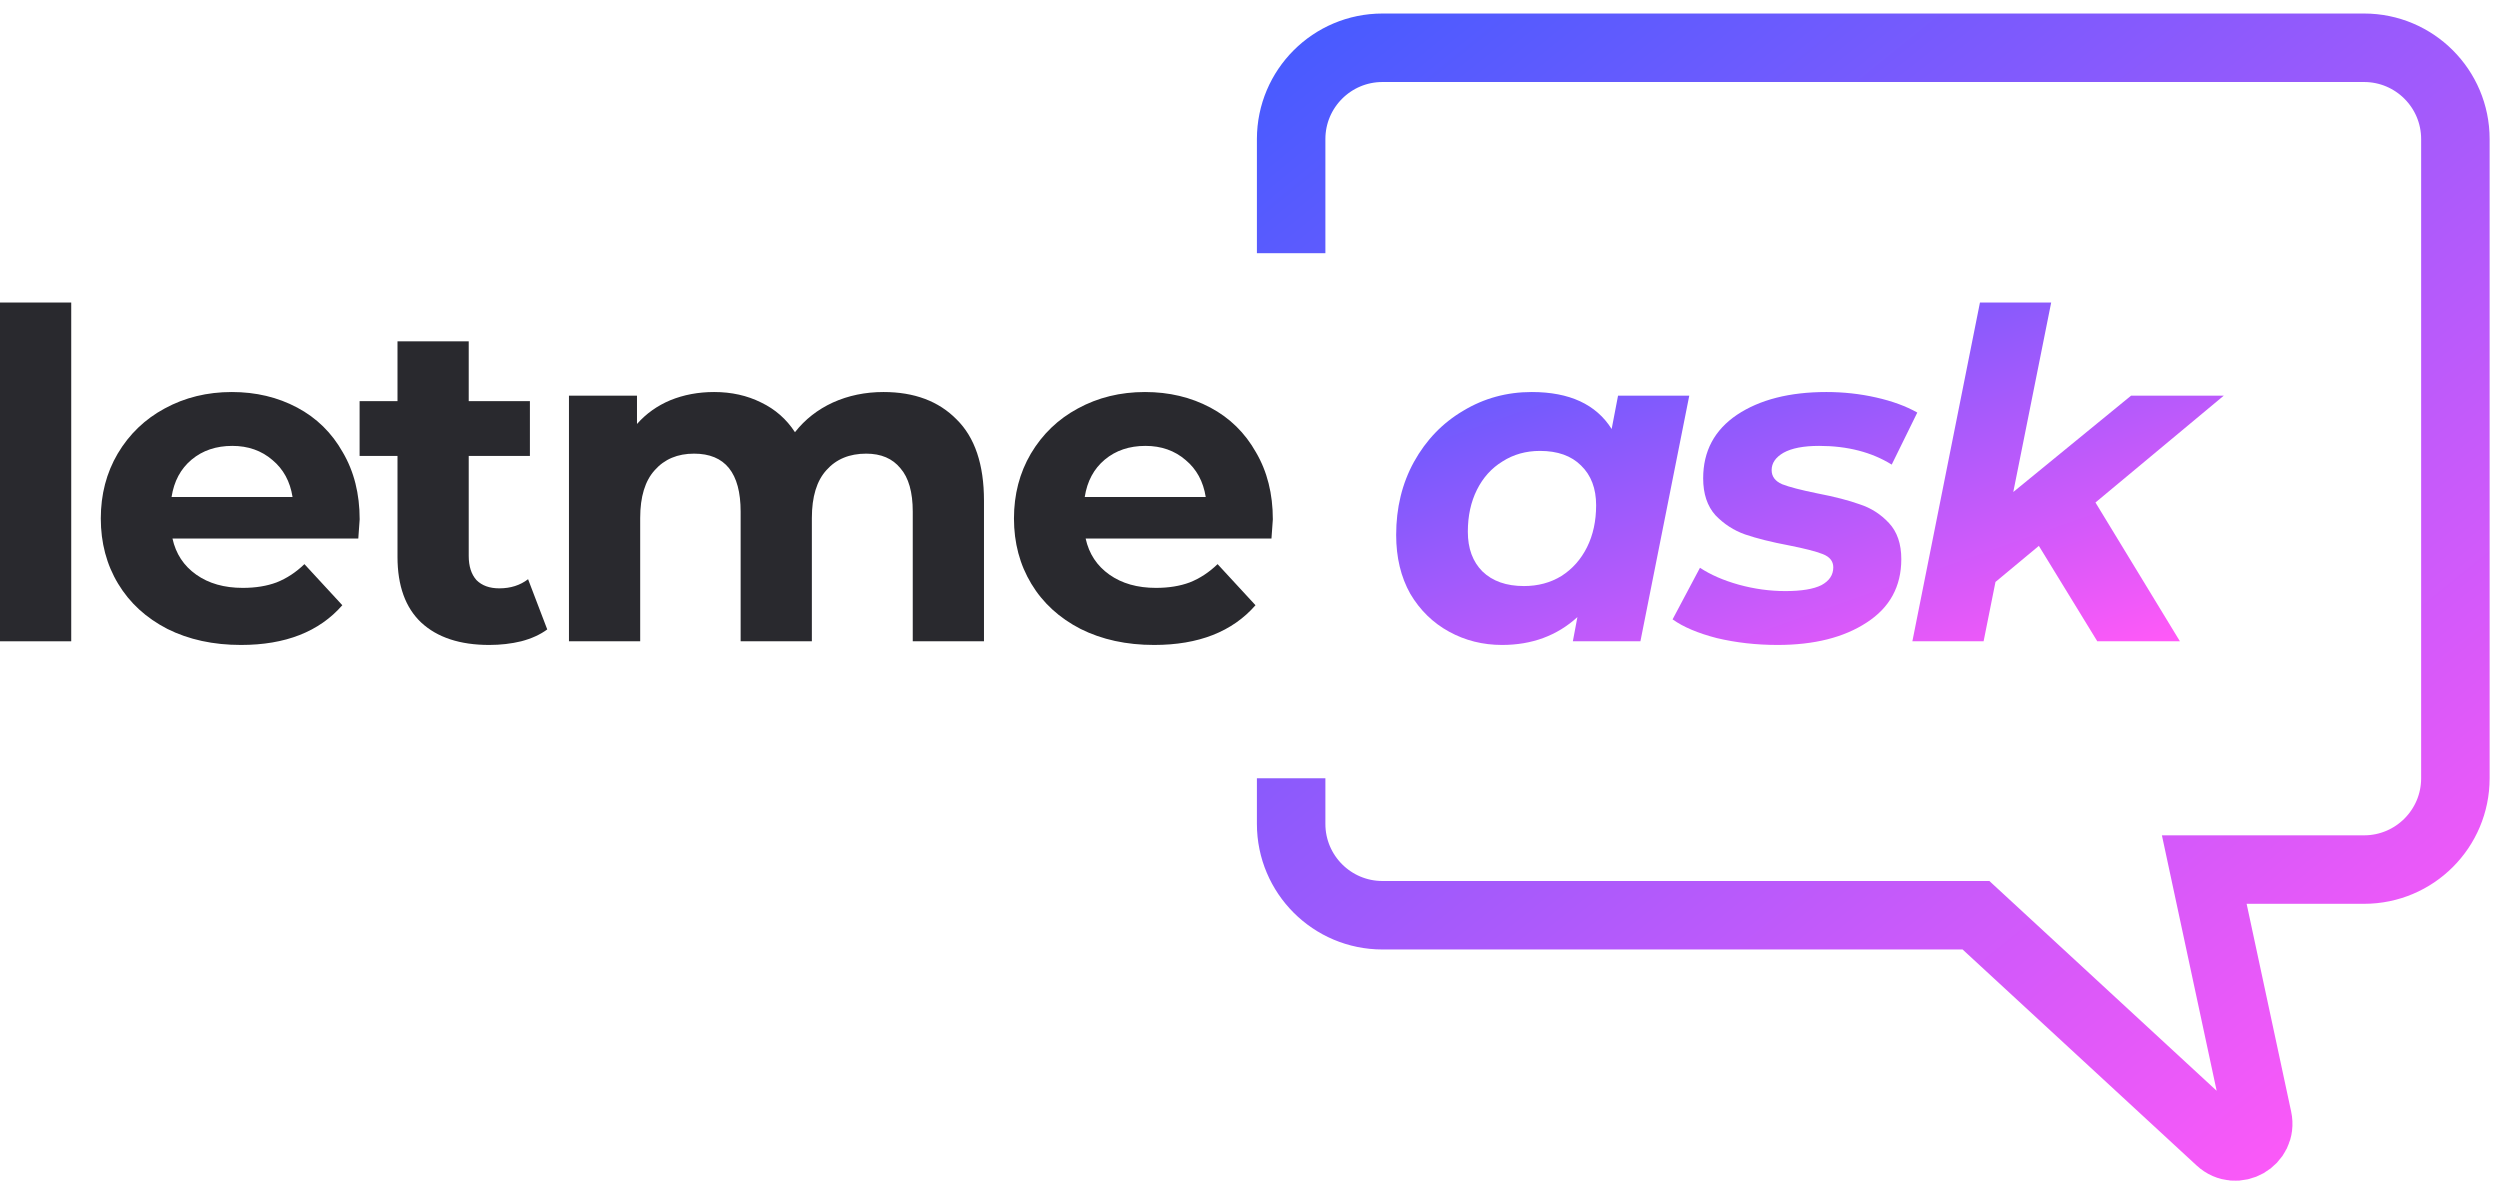
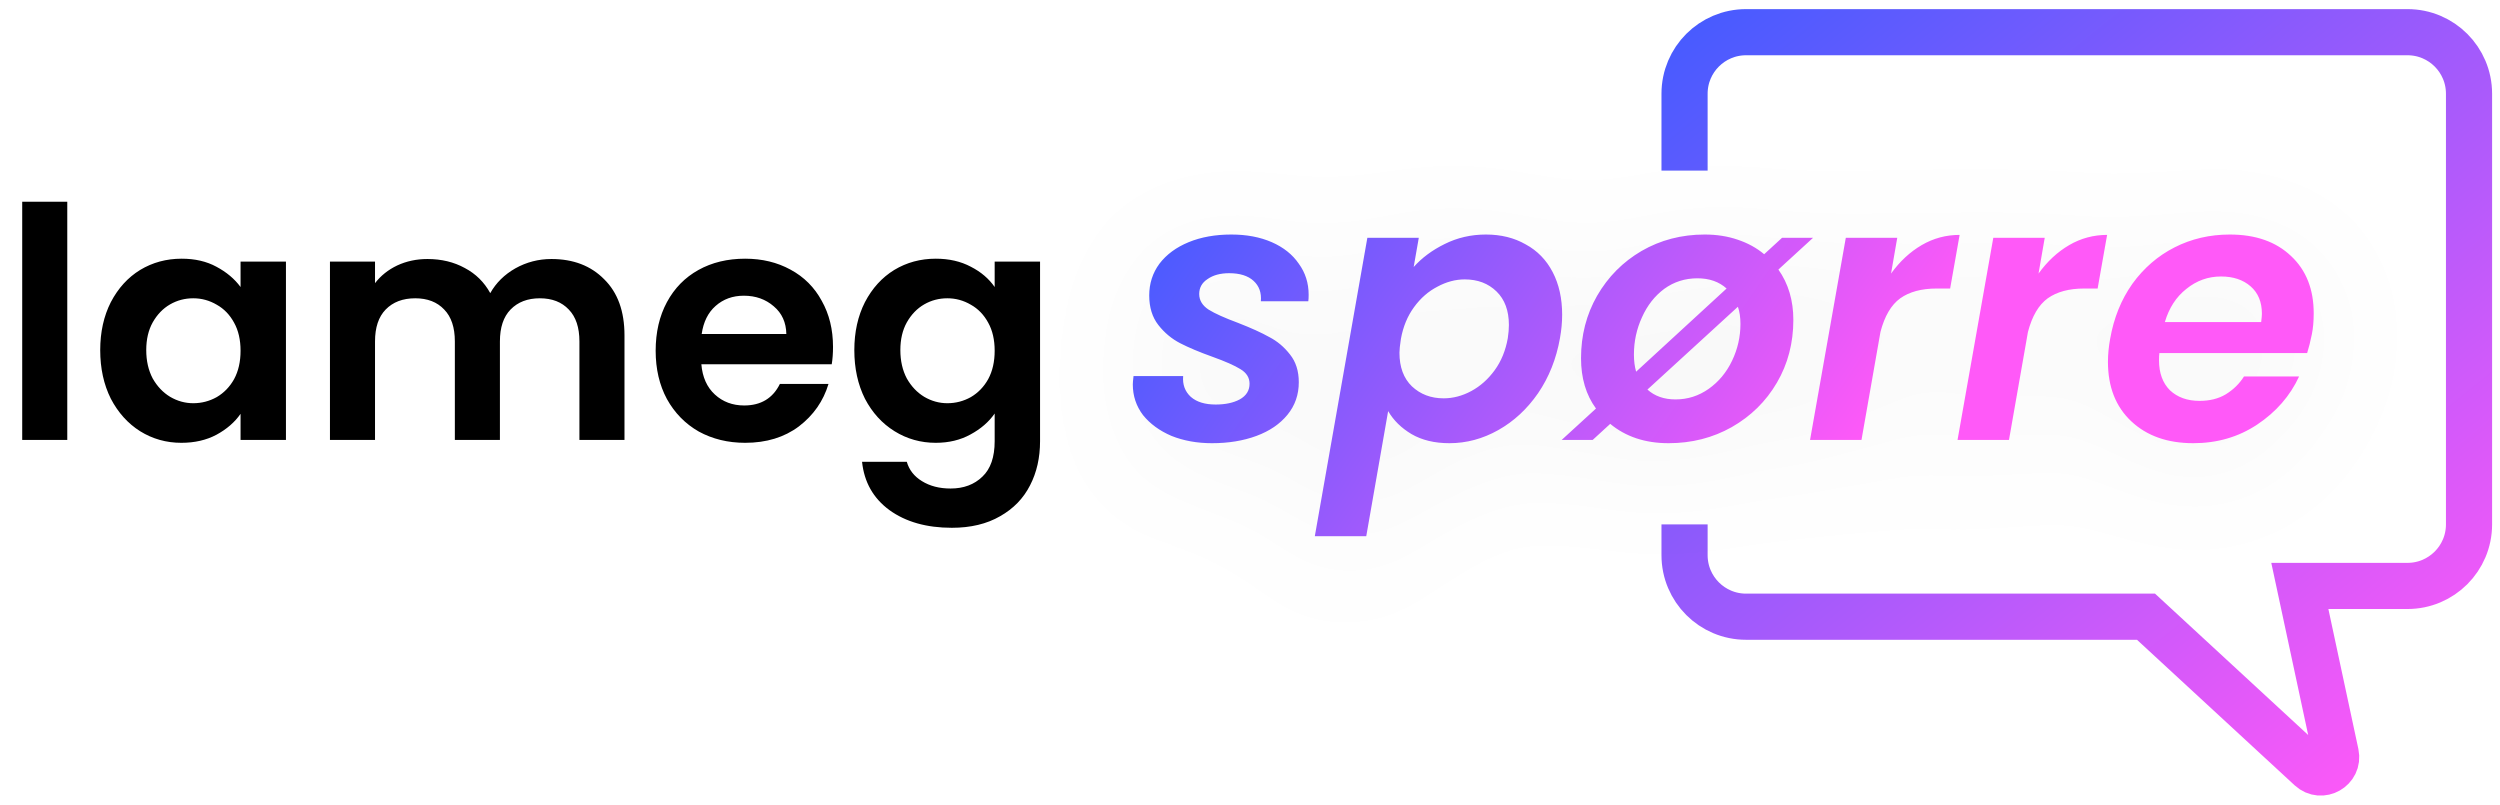
- <svg xmlns="http://www.w3.org/2000/svg" width="157" height="75" viewBox="0 0 157 75" fill="none">
-   <path d="M0 18.999H4.473V40.273H0V18.999Z" fill="#29292E" />
-   <path d="M22.587 32.618C22.587 32.675 22.558 33.077 22.501 33.822H10.832C11.042 34.778 11.539 35.533 12.323 36.087C13.106 36.642 14.081 36.919 15.247 36.919C16.05 36.919 16.757 36.804 17.369 36.575C18 36.326 18.583 35.944 19.118 35.428L21.498 38.008C20.045 39.671 17.923 40.503 15.133 40.503C13.393 40.503 11.854 40.168 10.516 39.499C9.178 38.811 8.146 37.865 7.42 36.661C6.693 35.457 6.33 34.09 6.33 32.561C6.33 31.051 6.684 29.694 7.391 28.489C8.117 27.266 9.102 26.32 10.344 25.651C11.606 24.963 13.011 24.619 14.559 24.619C16.069 24.619 17.436 24.944 18.659 25.593C19.883 26.243 20.838 27.18 21.526 28.403C22.234 29.608 22.587 31.012 22.587 32.618ZM14.588 28.002C13.575 28.002 12.724 28.289 12.036 28.862C11.348 29.436 10.927 30.219 10.774 31.213H18.372C18.22 30.238 17.799 29.464 17.111 28.891C16.423 28.298 15.582 28.002 14.588 28.002Z" fill="#29292E" />
-   <path d="M34.367 39.528C33.928 39.853 33.383 40.102 32.733 40.273C32.102 40.426 31.433 40.503 30.726 40.503C28.891 40.503 27.467 40.035 26.454 39.098C25.46 38.161 24.963 36.785 24.963 34.969V28.633H22.583V25.192H24.963V21.436H29.436V25.192H33.278V28.633H29.436V34.912C29.436 35.562 29.598 36.068 29.923 36.431C30.267 36.776 30.745 36.948 31.357 36.948C32.064 36.948 32.666 36.756 33.163 36.374L34.367 39.528Z" fill="#29292E" />
-   <path d="M55.486 24.619C57.417 24.619 58.946 25.192 60.074 26.339C61.221 27.467 61.794 29.168 61.794 31.443V40.273H57.321V32.131C57.321 30.907 57.063 29.999 56.547 29.407C56.05 28.795 55.333 28.489 54.397 28.489C53.345 28.489 52.514 28.833 51.902 29.522C51.291 30.191 50.985 31.194 50.985 32.532V40.273H46.512V32.131C46.512 29.703 45.537 28.489 43.587 28.489C42.555 28.489 41.733 28.833 41.122 29.522C40.51 30.191 40.204 31.194 40.204 32.532V40.273H35.731V24.848H40.003V26.626C40.577 25.976 41.275 25.479 42.096 25.135C42.938 24.791 43.855 24.619 44.849 24.619C45.938 24.619 46.923 24.838 47.802 25.278C48.681 25.699 49.389 26.32 49.924 27.142C50.555 26.339 51.348 25.718 52.304 25.278C53.279 24.838 54.339 24.619 55.486 24.619Z" fill="#29292E" />
-   <path d="M79.934 32.618C79.934 32.675 79.906 33.077 79.848 33.822H68.179C68.389 34.778 68.886 35.533 69.67 36.087C70.454 36.642 71.428 36.919 72.594 36.919C73.397 36.919 74.104 36.804 74.716 36.575C75.347 36.326 75.93 35.944 76.465 35.428L78.845 38.008C77.392 39.671 75.27 40.503 72.48 40.503C70.74 40.503 69.201 40.168 67.864 39.499C66.525 38.811 65.493 37.865 64.767 36.661C64.041 35.457 63.677 34.09 63.677 32.561C63.677 31.051 64.031 29.694 64.738 28.489C65.465 27.266 66.449 26.32 67.692 25.651C68.953 24.963 70.358 24.619 71.906 24.619C73.416 24.619 74.783 24.944 76.006 25.593C77.23 26.243 78.185 27.18 78.874 28.403C79.581 29.608 79.934 31.012 79.934 32.618ZM71.935 28.002C70.922 28.002 70.071 28.289 69.383 28.862C68.695 29.436 68.275 30.219 68.121 31.213H75.72C75.567 30.238 75.146 29.464 74.458 28.891C73.77 28.298 72.929 28.002 71.935 28.002Z" fill="#29292E" />
-   <path d="M106.086 24.848L103.018 40.273H98.775L99.061 38.754C97.781 39.92 96.204 40.503 94.331 40.503C93.126 40.503 92.018 40.226 91.005 39.671C89.992 39.117 89.179 38.324 88.567 37.292C87.975 36.24 87.679 35.007 87.679 33.593C87.679 31.892 88.051 30.363 88.797 29.006C89.561 27.629 90.594 26.559 91.894 25.794C93.193 25.011 94.627 24.619 96.194 24.619C98.564 24.619 100.237 25.393 101.212 26.941L101.613 24.848H106.086ZM95.707 36.804C96.586 36.804 97.37 36.594 98.058 36.173C98.746 35.734 99.281 35.132 99.664 34.367C100.046 33.602 100.237 32.723 100.237 31.729C100.237 30.678 99.922 29.846 99.291 29.235C98.679 28.623 97.819 28.317 96.71 28.317C95.831 28.317 95.047 28.537 94.359 28.977C93.671 29.397 93.136 29.99 92.754 30.754C92.371 31.519 92.18 32.398 92.18 33.392C92.18 34.444 92.486 35.275 93.098 35.887C93.728 36.498 94.598 36.804 95.707 36.804Z" fill="url(#paint0_linear)" />
-   <path d="M111.632 40.503C110.294 40.503 109.023 40.359 107.819 40.073C106.634 39.767 105.707 39.375 105.038 38.897L106.758 35.657C107.427 36.097 108.239 36.451 109.195 36.718C110.17 36.986 111.145 37.12 112.119 37.12C113.133 37.12 113.888 36.995 114.385 36.747C114.882 36.479 115.13 36.106 115.13 35.629C115.13 35.246 114.91 34.969 114.471 34.797C114.031 34.625 113.324 34.444 112.349 34.252C111.24 34.042 110.323 33.813 109.596 33.564C108.889 33.316 108.268 32.914 107.733 32.36C107.217 31.787 106.959 31.012 106.959 30.038C106.959 28.336 107.666 27.008 109.08 26.052C110.514 25.096 112.387 24.619 114.7 24.619C115.77 24.619 116.812 24.733 117.825 24.963C118.838 25.192 119.698 25.508 120.406 25.909L118.8 29.177C117.538 28.394 116.019 28.002 114.241 28.002C113.266 28.002 112.521 28.145 112.005 28.432C111.508 28.719 111.259 29.082 111.259 29.522C111.259 29.923 111.479 30.219 111.919 30.41C112.358 30.582 113.094 30.774 114.127 30.984C115.216 31.194 116.105 31.424 116.793 31.672C117.5 31.901 118.112 32.293 118.628 32.847C119.144 33.402 119.402 34.157 119.402 35.113C119.402 36.833 118.676 38.161 117.223 39.098C115.79 40.035 113.926 40.503 111.632 40.503Z" fill="url(#paint1_linear)" />
-   <path d="M131.595 31.557L136.899 40.273H131.71L128.04 34.281L125.316 36.546L124.57 40.273H120.097L124.341 18.999H128.814L126.434 30.898L133.831 24.848H139.652L131.595 31.557Z" fill="url(#paint2_linear)" />
-   <path d="M81.084 15.902V8.734C81.084 5.567 83.652 3 86.819 3H148.463C151.63 3 154.198 5.567 154.198 8.734V48.875C154.198 52.042 151.63 54.609 148.463 54.609H138.428L141.782 70.26C142.075 71.628 140.436 72.563 139.408 71.614L124.092 57.477H86.819C83.652 57.477 81.084 54.909 81.084 51.742V48.875" stroke="url(#paint3_linear)" stroke-width="4.301" />
+ <svg xmlns="http://www.w3.org/2000/svg" width="233" height="75" viewBox="0 0 233 75" fill="none">
+   <path d="M157 15.902V8.734C157 5.567 159.567 3 162.734 3H224.379C227.546 3 230.113 5.567 230.113 8.734V48.875C230.113 52.042 227.546 54.609 224.379 54.609H214.344L217.698 70.26C217.991 71.628 216.351 72.563 215.323 71.614L200.008 57.477H162.734C159.567 57.477 157 54.909 157 51.742V48.875" stroke="url(#paint0_linear)" stroke-width="4.301" />
+   <path d="M6.27 18.8V41H2.07V18.8H6.27ZM9.34 32.63C9.34 30.95 9.67 29.46 10.33 28.16C11.01 26.86 11.92 25.86 13.06 25.16C14.22 24.46 15.51 24.11 16.93 24.11C18.17 24.11 19.25 24.36 20.17 24.86C21.11 25.36 21.86 25.99 22.42 26.75V24.38H26.65V41H22.42V38.57C21.88 39.35 21.13 40 20.17 40.52C19.23 41.02 18.14 41.27 16.9 41.27C15.5 41.27 14.22 40.91 13.06 40.19C11.92 39.47 11.01 38.46 10.33 37.16C9.67 35.84 9.34 34.33 9.34 32.63ZM22.42 32.69C22.42 31.67 22.22 30.8 21.82 30.08C21.42 29.34 20.88 28.78 20.2 28.4C19.52 28 18.79 27.8 18.01 27.8C17.23 27.8 16.51 27.99 15.85 28.37C15.19 28.75 14.65 29.31 14.23 30.05C13.83 30.77 13.63 31.63 13.63 32.63C13.63 33.63 13.83 34.51 14.23 35.27C14.65 36.01 15.19 36.58 15.85 36.98C16.53 37.38 17.25 37.58 18.01 37.58C18.79 37.58 19.52 37.39 20.2 37.01C20.88 36.61 21.42 36.05 21.82 35.33C22.22 34.59 22.42 33.71 22.42 32.69ZM51.392 24.14C53.432 24.14 55.072 24.77 56.312 26.03C57.572 27.27 58.202 29.01 58.202 31.25V41H54.002V31.82C54.002 30.52 53.672 29.53 53.012 28.85C52.352 28.15 51.452 27.8 50.312 27.8C49.172 27.8 48.262 28.15 47.582 28.85C46.922 29.53 46.592 30.52 46.592 31.82V41H42.392V31.82C42.392 30.52 42.062 29.53 41.402 28.85C40.742 28.15 39.842 27.8 38.702 27.8C37.542 27.8 36.622 28.15 35.942 28.85C35.282 29.53 34.952 30.52 34.952 31.82V41H30.752V24.38H34.952V26.39C35.492 25.69 36.182 25.14 37.022 24.74C37.882 24.34 38.822 24.14 39.842 24.14C41.142 24.14 42.302 24.42 43.322 24.98C44.342 25.52 45.132 26.3 45.692 27.32C46.232 26.36 47.012 25.59 48.032 25.01C49.072 24.43 50.192 24.14 51.392 24.14ZM77.637 32.33C77.637 32.93 77.597 33.47 77.517 33.95H65.367C65.467 35.15 65.887 36.09 66.627 36.77C67.367 37.45 68.277 37.79 69.357 37.79C70.917 37.79 72.027 37.12 72.687 35.78H77.217C76.737 37.38 75.817 38.7 74.457 39.74C73.097 40.76 71.427 41.27 69.447 41.27C67.847 41.27 66.407 40.92 65.127 40.22C63.867 39.5 62.877 38.49 62.157 37.19C61.457 35.89 61.107 34.39 61.107 32.69C61.107 30.97 61.457 29.46 62.157 28.16C62.857 26.86 63.837 25.86 65.097 25.16C66.357 24.46 67.807 24.11 69.447 24.11C71.027 24.11 72.437 24.45 73.677 25.13C74.937 25.81 75.907 26.78 76.587 28.04C77.287 29.28 77.637 30.71 77.637 32.33ZM73.287 31.13C73.267 30.05 72.877 29.19 72.117 28.55C71.357 27.89 70.427 27.56 69.327 27.56C68.287 27.56 67.407 27.88 66.687 28.52C65.987 29.14 65.557 30.01 65.397 31.13H73.287ZM87.213 24.11C88.453 24.11 89.543 24.36 90.483 24.86C91.423 25.34 92.163 25.97 92.703 26.75V24.38H96.933V41.12C96.933 42.66 96.623 44.03 96.003 45.23C95.383 46.45 94.453 47.41 93.213 48.11C91.973 48.83 90.473 49.19 88.713 49.19C86.353 49.19 84.413 48.64 82.893 47.54C81.393 46.44 80.543 44.94 80.343 43.04H84.513C84.733 43.8 85.203 44.4 85.923 44.84C86.663 45.3 87.553 45.53 88.593 45.53C89.813 45.53 90.803 45.16 91.563 44.42C92.323 43.7 92.703 42.6 92.703 41.12V38.54C92.163 39.32 91.413 39.97 90.453 40.49C89.513 41.01 88.433 41.27 87.213 41.27C85.813 41.27 84.533 40.91 83.373 40.19C82.213 39.47 81.293 38.46 80.613 37.16C79.953 35.84 79.623 34.33 79.623 32.63C79.623 30.95 79.953 29.46 80.613 28.16C81.293 26.86 82.203 25.86 83.343 25.16C84.503 24.46 85.793 24.11 87.213 24.11ZM92.703 32.69C92.703 31.67 92.503 30.8 92.103 30.08C91.703 29.34 91.163 28.78 90.483 28.4C89.803 28 89.073 27.8 88.293 27.8C87.513 27.8 86.793 27.99 86.133 28.37C85.473 28.75 84.933 29.31 84.513 30.05C84.113 30.77 83.913 31.63 83.913 32.63C83.913 33.63 84.113 34.51 84.513 35.27C84.933 36.01 85.473 36.58 86.133 36.98C86.813 37.38 87.533 37.58 88.293 37.58C89.073 37.58 89.803 37.39 90.483 37.01C91.163 36.61 91.703 36.05 92.103 35.33C92.503 34.59 92.703 33.71 92.703 32.69Z" fill="black" />
+   <g filter="url(#filter0_d)">
+     <path d="M112.956 41.306C111.573 41.306 110.315 41.079 109.182 40.626C108.071 40.15 107.187 39.504 106.53 38.688C105.895 37.849 105.578 36.897 105.578 35.832C105.578 35.673 105.601 35.413 105.646 35.05H110.27C110.202 35.843 110.44 36.489 110.984 36.988C111.528 37.464 112.299 37.702 113.296 37.702C114.203 37.702 114.951 37.543 115.54 37.226C116.152 36.886 116.458 36.399 116.458 35.764C116.458 35.197 116.175 34.744 115.608 34.404C115.064 34.064 114.191 33.679 112.99 33.248C111.789 32.817 110.791 32.398 109.998 31.99C109.205 31.582 108.525 31.015 107.958 30.29C107.391 29.565 107.108 28.647 107.108 27.536C107.108 26.425 107.425 25.439 108.06 24.578C108.717 23.717 109.624 23.048 110.78 22.572C111.936 22.096 113.262 21.858 114.758 21.858C116.186 21.858 117.444 22.096 118.532 22.572C119.62 23.048 120.459 23.717 121.048 24.578C121.66 25.417 121.966 26.38 121.966 27.468C121.966 27.74 121.955 27.944 121.932 28.08H117.512C117.58 27.287 117.353 26.652 116.832 26.176C116.311 25.7 115.551 25.462 114.554 25.462C113.738 25.462 113.069 25.643 112.548 26.006C112.027 26.346 111.766 26.811 111.766 27.4C111.766 27.989 112.061 28.477 112.65 28.862C113.239 29.225 114.146 29.633 115.37 30.086C116.594 30.562 117.569 31.004 118.294 31.412C119.042 31.797 119.688 32.341 120.232 33.044C120.776 33.724 121.048 34.585 121.048 35.628C121.048 36.784 120.697 37.793 119.994 38.654C119.291 39.515 118.328 40.173 117.104 40.626C115.88 41.079 114.497 41.306 112.956 41.306ZM131.755 24.884C132.526 24.023 133.489 23.309 134.645 22.742C135.824 22.153 137.105 21.858 138.487 21.858C139.893 21.858 141.128 22.164 142.193 22.776C143.281 23.365 144.12 24.227 144.709 25.36C145.299 26.493 145.593 27.819 145.593 29.338C145.593 30.041 145.525 30.766 145.389 31.514C145.049 33.441 144.369 35.152 143.349 36.648C142.329 38.121 141.094 39.266 139.643 40.082C138.193 40.898 136.674 41.306 135.087 41.306C133.705 41.306 132.526 41.023 131.551 40.456C130.599 39.889 129.874 39.175 129.375 38.314L127.335 49.976H122.541L127.437 22.164H132.231L131.755 24.884ZM140.527 31.514C140.595 31.061 140.629 30.653 140.629 30.29C140.629 28.953 140.244 27.91 139.473 27.162C138.703 26.414 137.717 26.04 136.515 26.04C135.654 26.04 134.804 26.267 133.965 26.72C133.127 27.151 132.401 27.785 131.789 28.624C131.177 29.463 130.769 30.449 130.565 31.582C130.475 32.171 130.429 32.602 130.429 32.874C130.429 34.211 130.815 35.254 131.585 36.002C132.379 36.75 133.365 37.124 134.543 37.124C135.427 37.124 136.289 36.897 137.127 36.444C137.966 35.991 138.691 35.345 139.303 34.506C139.915 33.667 140.323 32.67 140.527 31.514ZM165.746 25.122C166.676 26.437 167.14 28.001 167.14 29.814C167.14 31.967 166.63 33.917 165.61 35.662C164.59 37.407 163.185 38.79 161.394 39.81C159.626 40.807 157.666 41.306 155.512 41.306C153.336 41.306 151.523 40.705 150.072 39.504L148.44 41H145.55L148.746 38.076C147.817 36.807 147.352 35.243 147.352 33.384C147.352 31.253 147.851 29.315 148.848 27.57C149.868 25.802 151.251 24.408 152.996 23.388C154.764 22.368 156.725 21.858 158.878 21.858C159.989 21.858 161.009 22.017 161.938 22.334C162.89 22.651 163.718 23.105 164.42 23.694L166.086 22.164H168.976L165.746 25.122ZM152.282 33.044C152.282 33.633 152.35 34.166 152.486 34.642L160.918 26.89C160.216 26.255 159.309 25.938 158.198 25.938C157.042 25.938 156.011 26.267 155.104 26.924C154.22 27.581 153.529 28.465 153.03 29.576C152.532 30.664 152.282 31.82 152.282 33.044ZM162.21 30.188C162.21 29.576 162.131 29.043 161.972 28.59L153.54 36.308C154.22 36.92 155.093 37.226 156.158 37.226C157.292 37.226 158.323 36.897 159.252 36.24C160.182 35.583 160.907 34.71 161.428 33.622C161.95 32.534 162.21 31.389 162.21 30.188ZM176.245 25.496C177.061 24.363 178.013 23.479 179.101 22.844C180.189 22.209 181.368 21.892 182.637 21.892L181.753 26.89H180.495C179.09 26.89 177.956 27.196 177.095 27.808C176.256 28.42 175.644 29.463 175.259 30.936L173.491 41H168.697L172.029 22.164H176.823L176.245 25.496ZM189.991 25.496C190.807 24.363 191.759 23.479 192.847 22.844C193.935 22.209 195.114 21.892 196.383 21.892L195.499 26.89H194.241C192.836 26.89 191.703 27.196 190.841 27.808C190.003 28.42 189.391 29.463 189.005 30.936L187.237 41H182.443L185.775 22.164H190.569L189.991 25.496ZM207.817 21.858C210.22 21.858 212.124 22.527 213.529 23.864C214.935 25.179 215.637 26.958 215.637 29.202C215.637 29.927 215.581 30.573 215.467 31.14C215.331 31.82 215.184 32.409 215.025 32.908H201.255C201.233 33.067 201.221 33.293 201.221 33.588C201.221 34.767 201.561 35.696 202.241 36.376C202.944 37.033 203.862 37.362 204.995 37.362C205.947 37.362 206.763 37.158 207.443 36.75C208.146 36.319 208.713 35.764 209.143 35.084H214.277C213.439 36.897 212.135 38.393 210.367 39.572C208.622 40.728 206.639 41.306 204.417 41.306C202.015 41.306 200.088 40.626 198.637 39.266C197.187 37.906 196.461 36.059 196.461 33.724C196.461 33.044 196.529 32.33 196.665 31.582C197.005 29.633 197.697 27.921 198.739 26.448C199.805 24.975 201.119 23.841 202.683 23.048C204.247 22.255 205.959 21.858 207.817 21.858ZM210.741 30.018C210.787 29.655 210.809 29.395 210.809 29.236C210.809 28.148 210.458 27.298 209.755 26.686C209.053 26.074 208.135 25.768 207.001 25.768C205.8 25.768 204.723 26.153 203.771 26.924C202.819 27.672 202.151 28.703 201.765 30.018H210.741Z" fill="url(#paint1_linear)" />
+   </g>
  <defs>
-     <linearGradient id="paint0_linear" x1="87.679" y1="18.999" x2="99.758" y2="53.111" gradientUnits="userSpaceOnUse">
+     <filter id="filter0_d" x="93.578" y="11.858" width="134.059" height="52.118" filterUnits="userSpaceOnUse" color-interpolation-filters="sRGB">
+       <feFlood flood-opacity="0" result="BackgroundImageFix" />
+       <feColorMatrix in="SourceAlpha" type="matrix" values="0 0 0 0 0 0 0 0 0 0 0 0 0 0 0 0 0 0 127 0" />
+       <feOffset dy="2" />
+       <feGaussianBlur stdDeviation="6" />
+       <feColorMatrix type="matrix" values="0 0 0 0 0 0 0 0 0 0 0 0 0 0 0 0 0 0 0.04 0" />
+       <feBlend mode="normal" in2="BackgroundImageFix" result="effect1_dropShadow" />
+       <feBlend mode="normal" in="SourceGraphic" in2="effect1_dropShadow" result="shape" />
+     </filter>
+     <linearGradient id="paint0_linear" x1="157" y1="3" x2="217.211" y2="77.547" gradientUnits="userSpaceOnUse">
      <stop stop-color="#485BFF" />
      <stop offset="1" stop-color="#FF59F8" />
    </linearGradient>
-     <linearGradient id="paint1_linear" x1="87.679" y1="18.999" x2="99.758" y2="53.111" gradientUnits="userSpaceOnUse">
+     <linearGradient id="paint1_linear" x1="113" y1="14" x2="167" y2="51" gradientUnits="userSpaceOnUse">
      <stop stop-color="#485BFF" />
      <stop offset="1" stop-color="#FF59F8" />
-     </linearGradient>
-     <linearGradient id="paint2_linear" x1="87.679" y1="18.999" x2="99.758" y2="53.111" gradientUnits="userSpaceOnUse">
-       <stop stop-color="#485BFF" />
      <stop offset="1" stop-color="#FF59F8" />
-     </linearGradient>
-     <linearGradient id="paint3_linear" x1="81.084" y1="3" x2="141.295" y2="77.547" gradientUnits="userSpaceOnUse">
-       <stop stop-color="#485BFF" />
      <stop offset="1" stop-color="#FF59F8" />
    </linearGradient>
  </defs>
</svg>
